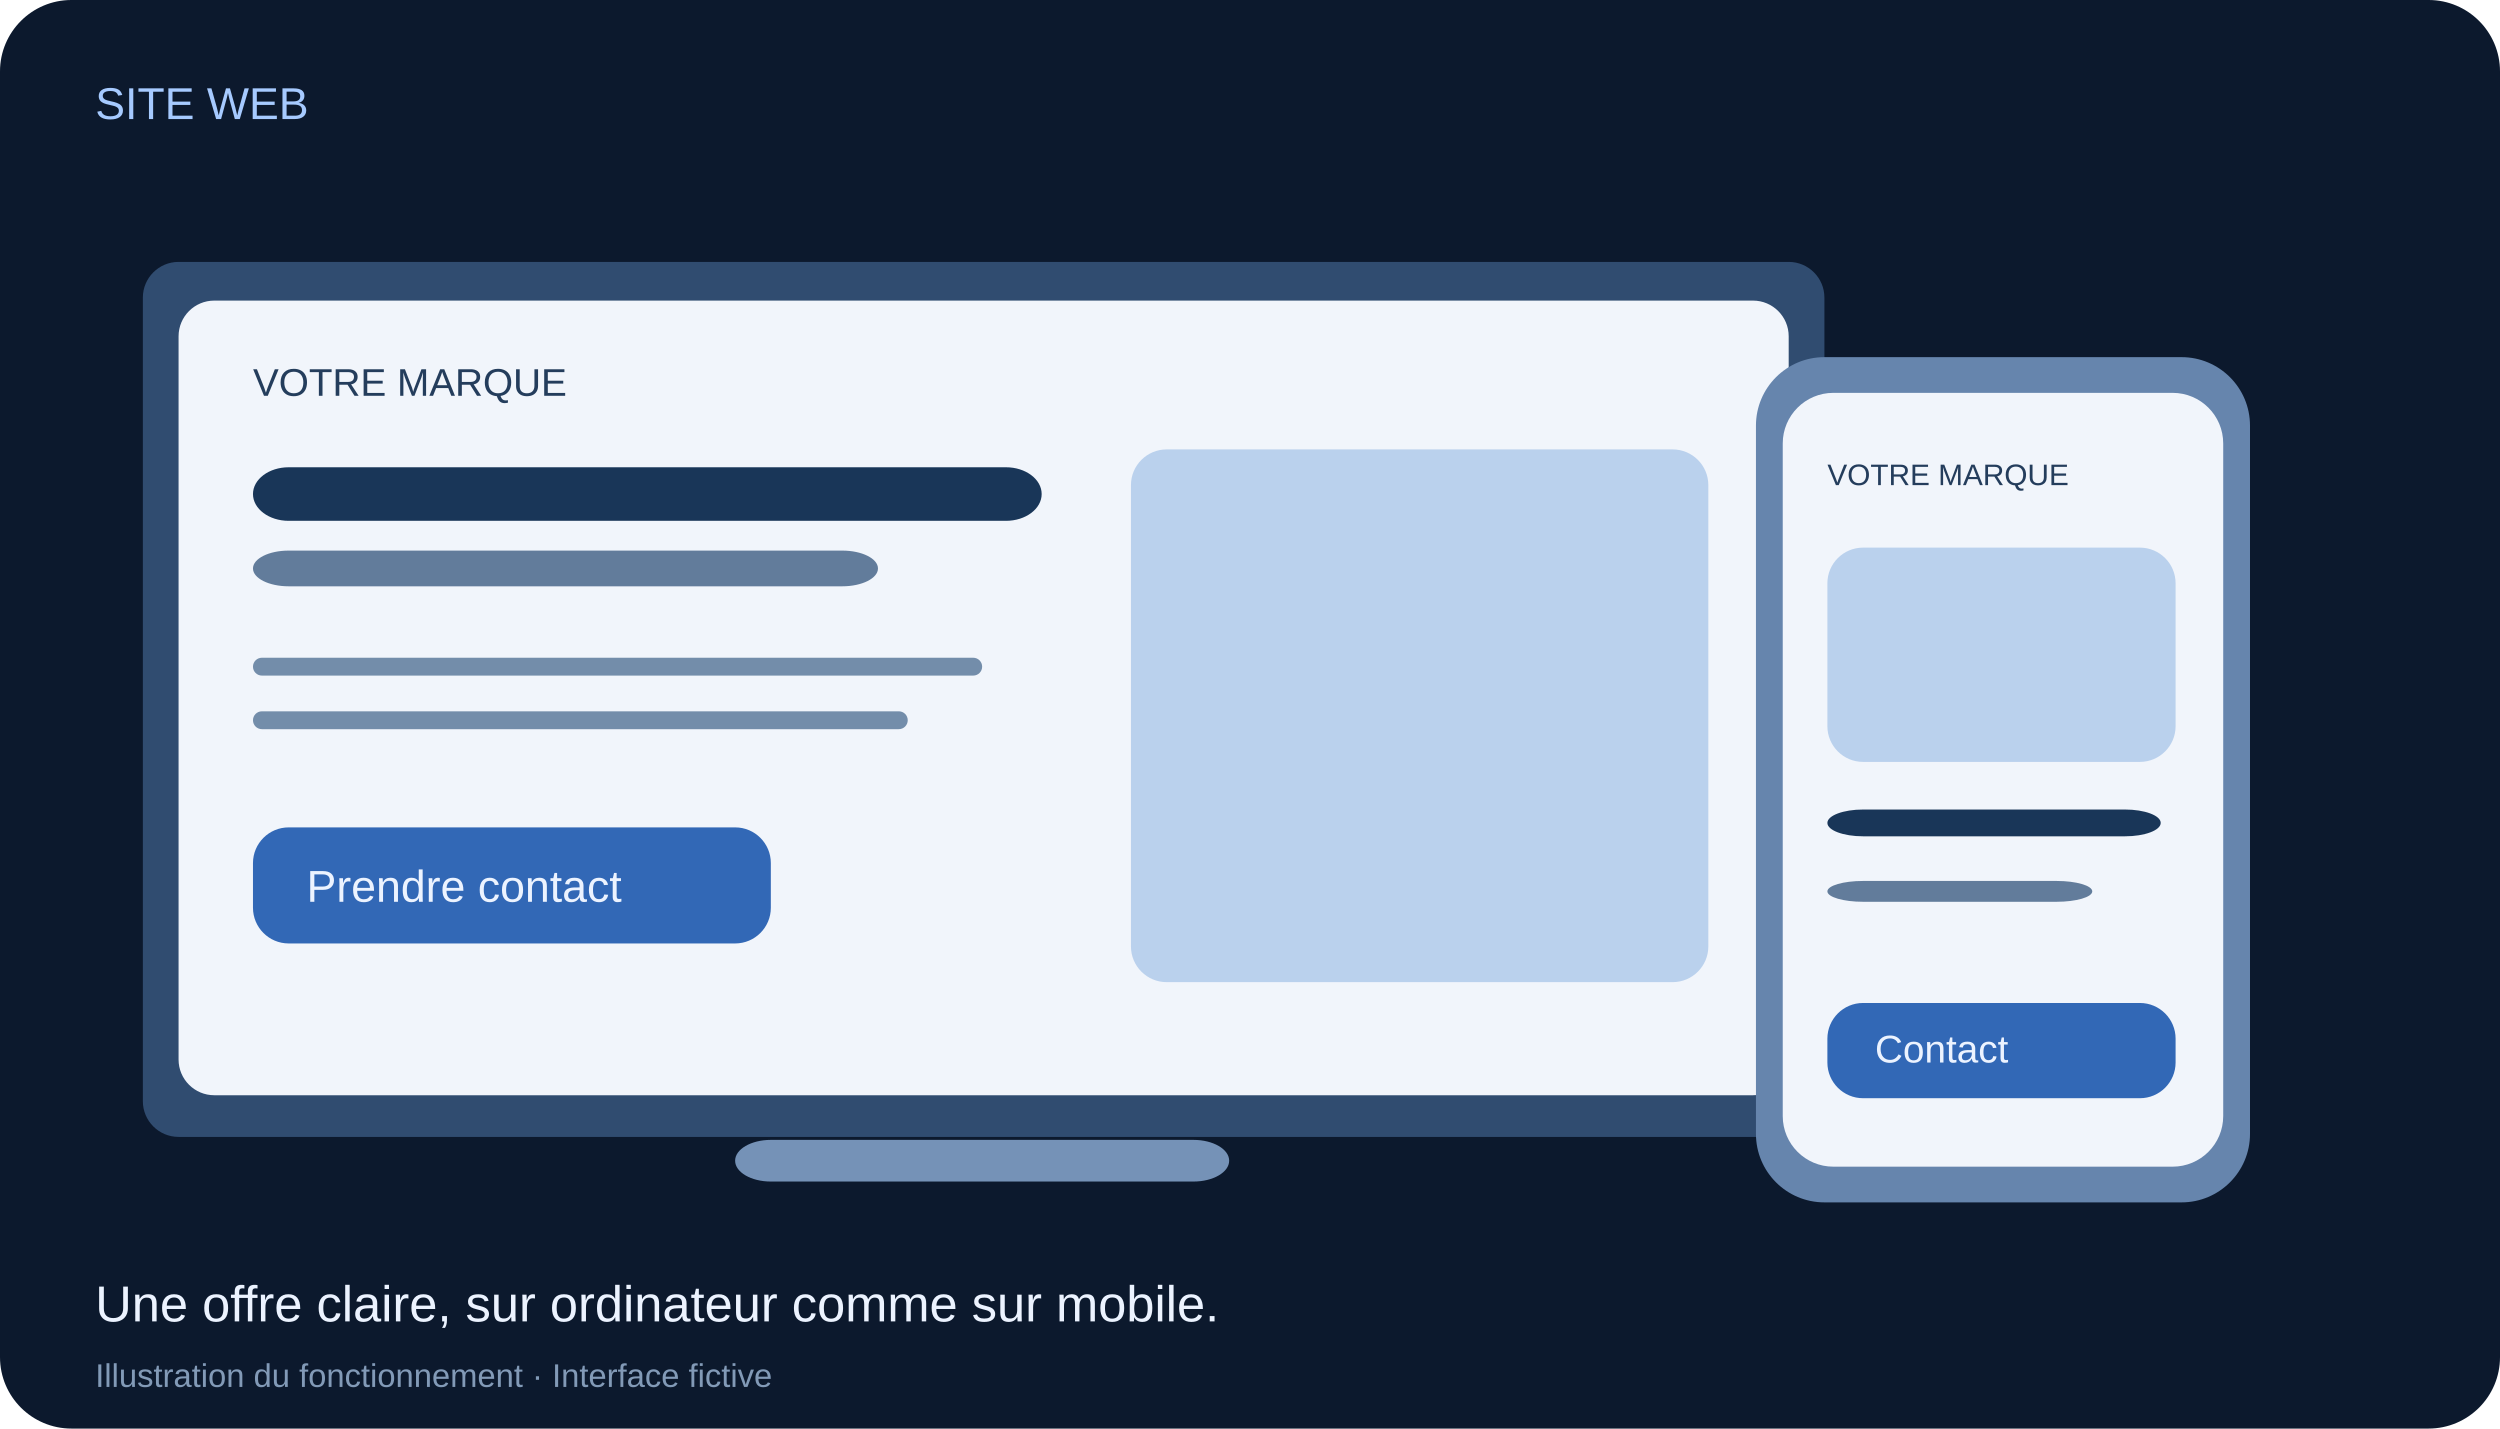
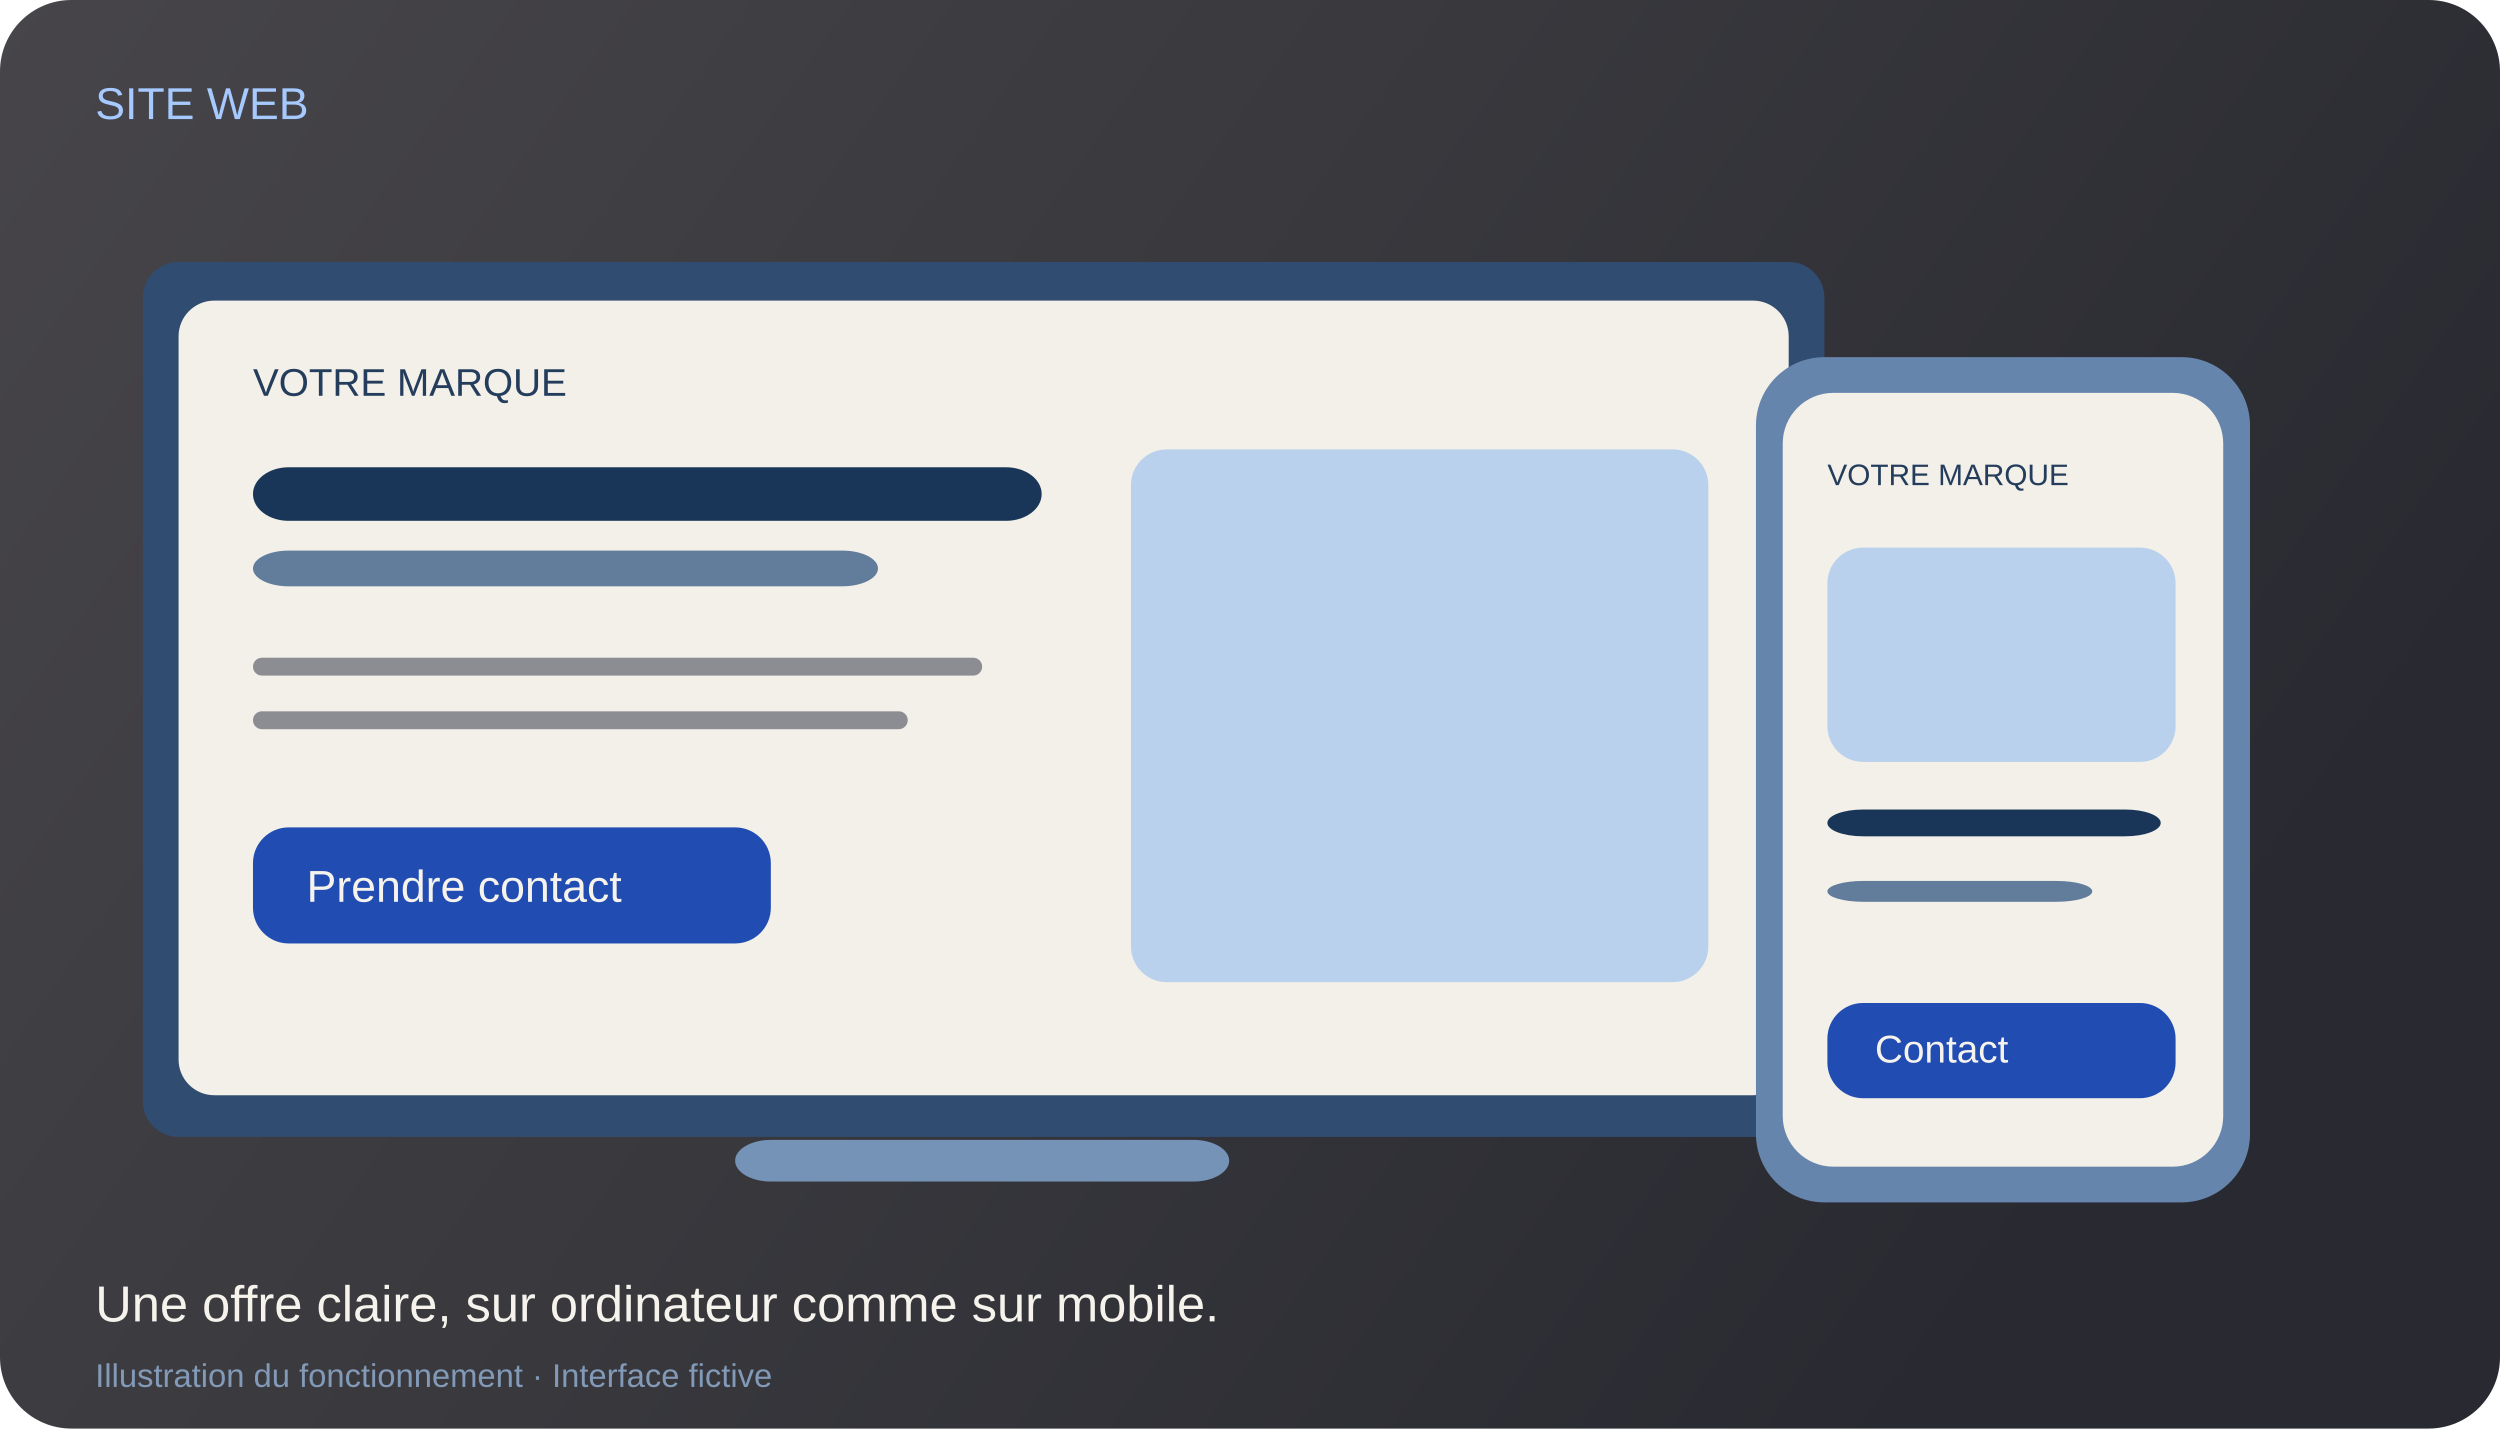
<svg xmlns="http://www.w3.org/2000/svg" width="840" height="480" viewBox="0 0 840 480">
-   <rect width="840" height="480" rx="24" fill="#0c192d" />
+   <defs>
+     <linearGradient id="studio" x2="1" y2=".4" gradientUnits="objectBoundingBox">
+       <stop stop-color="#474549" />
+       <stop offset=".52" stop-color="#38383d" />
+       <stop offset="1" stop-color="#292a31" />
+     </linearGradient>
+   </defs>
+   <rect width="840" height="480" rx="24" fill="url(#studio)" />
  <g font-family="Arial,sans-serif">
    <text x="32" y="40" fill="#a6caff" font-size="15">SITE WEB</text>
    <rect x="48" y="88" width="565" height="294" rx="12" fill="#304c70" />
-     <rect x="60" y="101" width="541" height="267" rx="12" fill="#f1f5fb" />
+     <rect x="60" y="101" width="541" height="267" rx="12" fill="#f2f0e8" />
    <text x="85" y="133" fill="#243d5c" font-size="13">VOTRE MARQUE</text>
    <rect x="85" y="157" width="265" height="18" rx="12" fill="#193658" />
    <rect x="85" y="185" width="210" height="12" rx="12" fill="#627c9b" />
-     <rect x="85" y="221" width="245" height="6" rx="3" fill="#738daa" />
-     <rect x="85" y="239" width="220" height="6" rx="3" fill="#738daa" />
-     <rect x="85" y="278" width="174" height="39" rx="12" fill="#3268b6" />
-     <text x="103" y="303" fill="#ecf3ff" font-size="15">Prendre contact</text>
+     <rect x="85" y="221" width="245" height="6" rx="3" fill="#8c8d93" />
+     <rect x="85" y="239" width="220" height="6" rx="3" fill="#8c8d93" />
+     <rect x="85" y="278" width="174" height="39" rx="12" fill="#214db3" />
+     <text x="103" y="303" fill="#f6f3ed" font-size="15">Prendre contact</text>
    <rect x="380" y="151" width="194" height="179" rx="12" fill="#bad1ed" />
    <rect x="247" y="383" width="166" height="14" rx="12" fill="#7592b7" />
    <rect x="590" y="120" width="166" height="284" rx="23" fill="#6685ad" />
-     <rect x="599" y="132" width="148" height="260" rx="17" fill="#f1f5fb" />
+     <rect x="599" y="132" width="148" height="260" rx="17" fill="#f2f0e8" />
    <text x="614" y="163" fill="#243d5c" font-size="10">VOTRE MARQUE</text>
    <rect x="614" y="184" width="117" height="72" rx="12" fill="#bad1ed" />
    <rect x="614" y="272" width="112" height="9" rx="12" fill="#193658" />
    <rect x="614" y="296" width="89" height="7" rx="12" fill="#627c9b" />
-     <rect x="614" y="337" width="117" height="32" rx="12" fill="#3268b6" />
-     <text x="630" y="357" fill="#ecf3ff" font-size="13">Contact</text>
-     <text x="32" y="444" fill="#ecf3ff" font-size="17">Une offre claire, sur ordinateur comme sur mobile.</text>
+     <rect x="614" y="337" width="117" height="32" rx="12" fill="#214db3" />
+     <text x="630" y="357" fill="#f6f3ed" font-size="13">Contact</text>
+     <text x="32" y="444" fill="#f6f3ed" font-size="17">Une offre claire, sur ordinateur comme sur mobile.</text>
    <text x="32" y="466" fill="#829ab7" font-size="11">Illustration du fonctionnement · Interface fictive</text>
  </g>
</svg>
